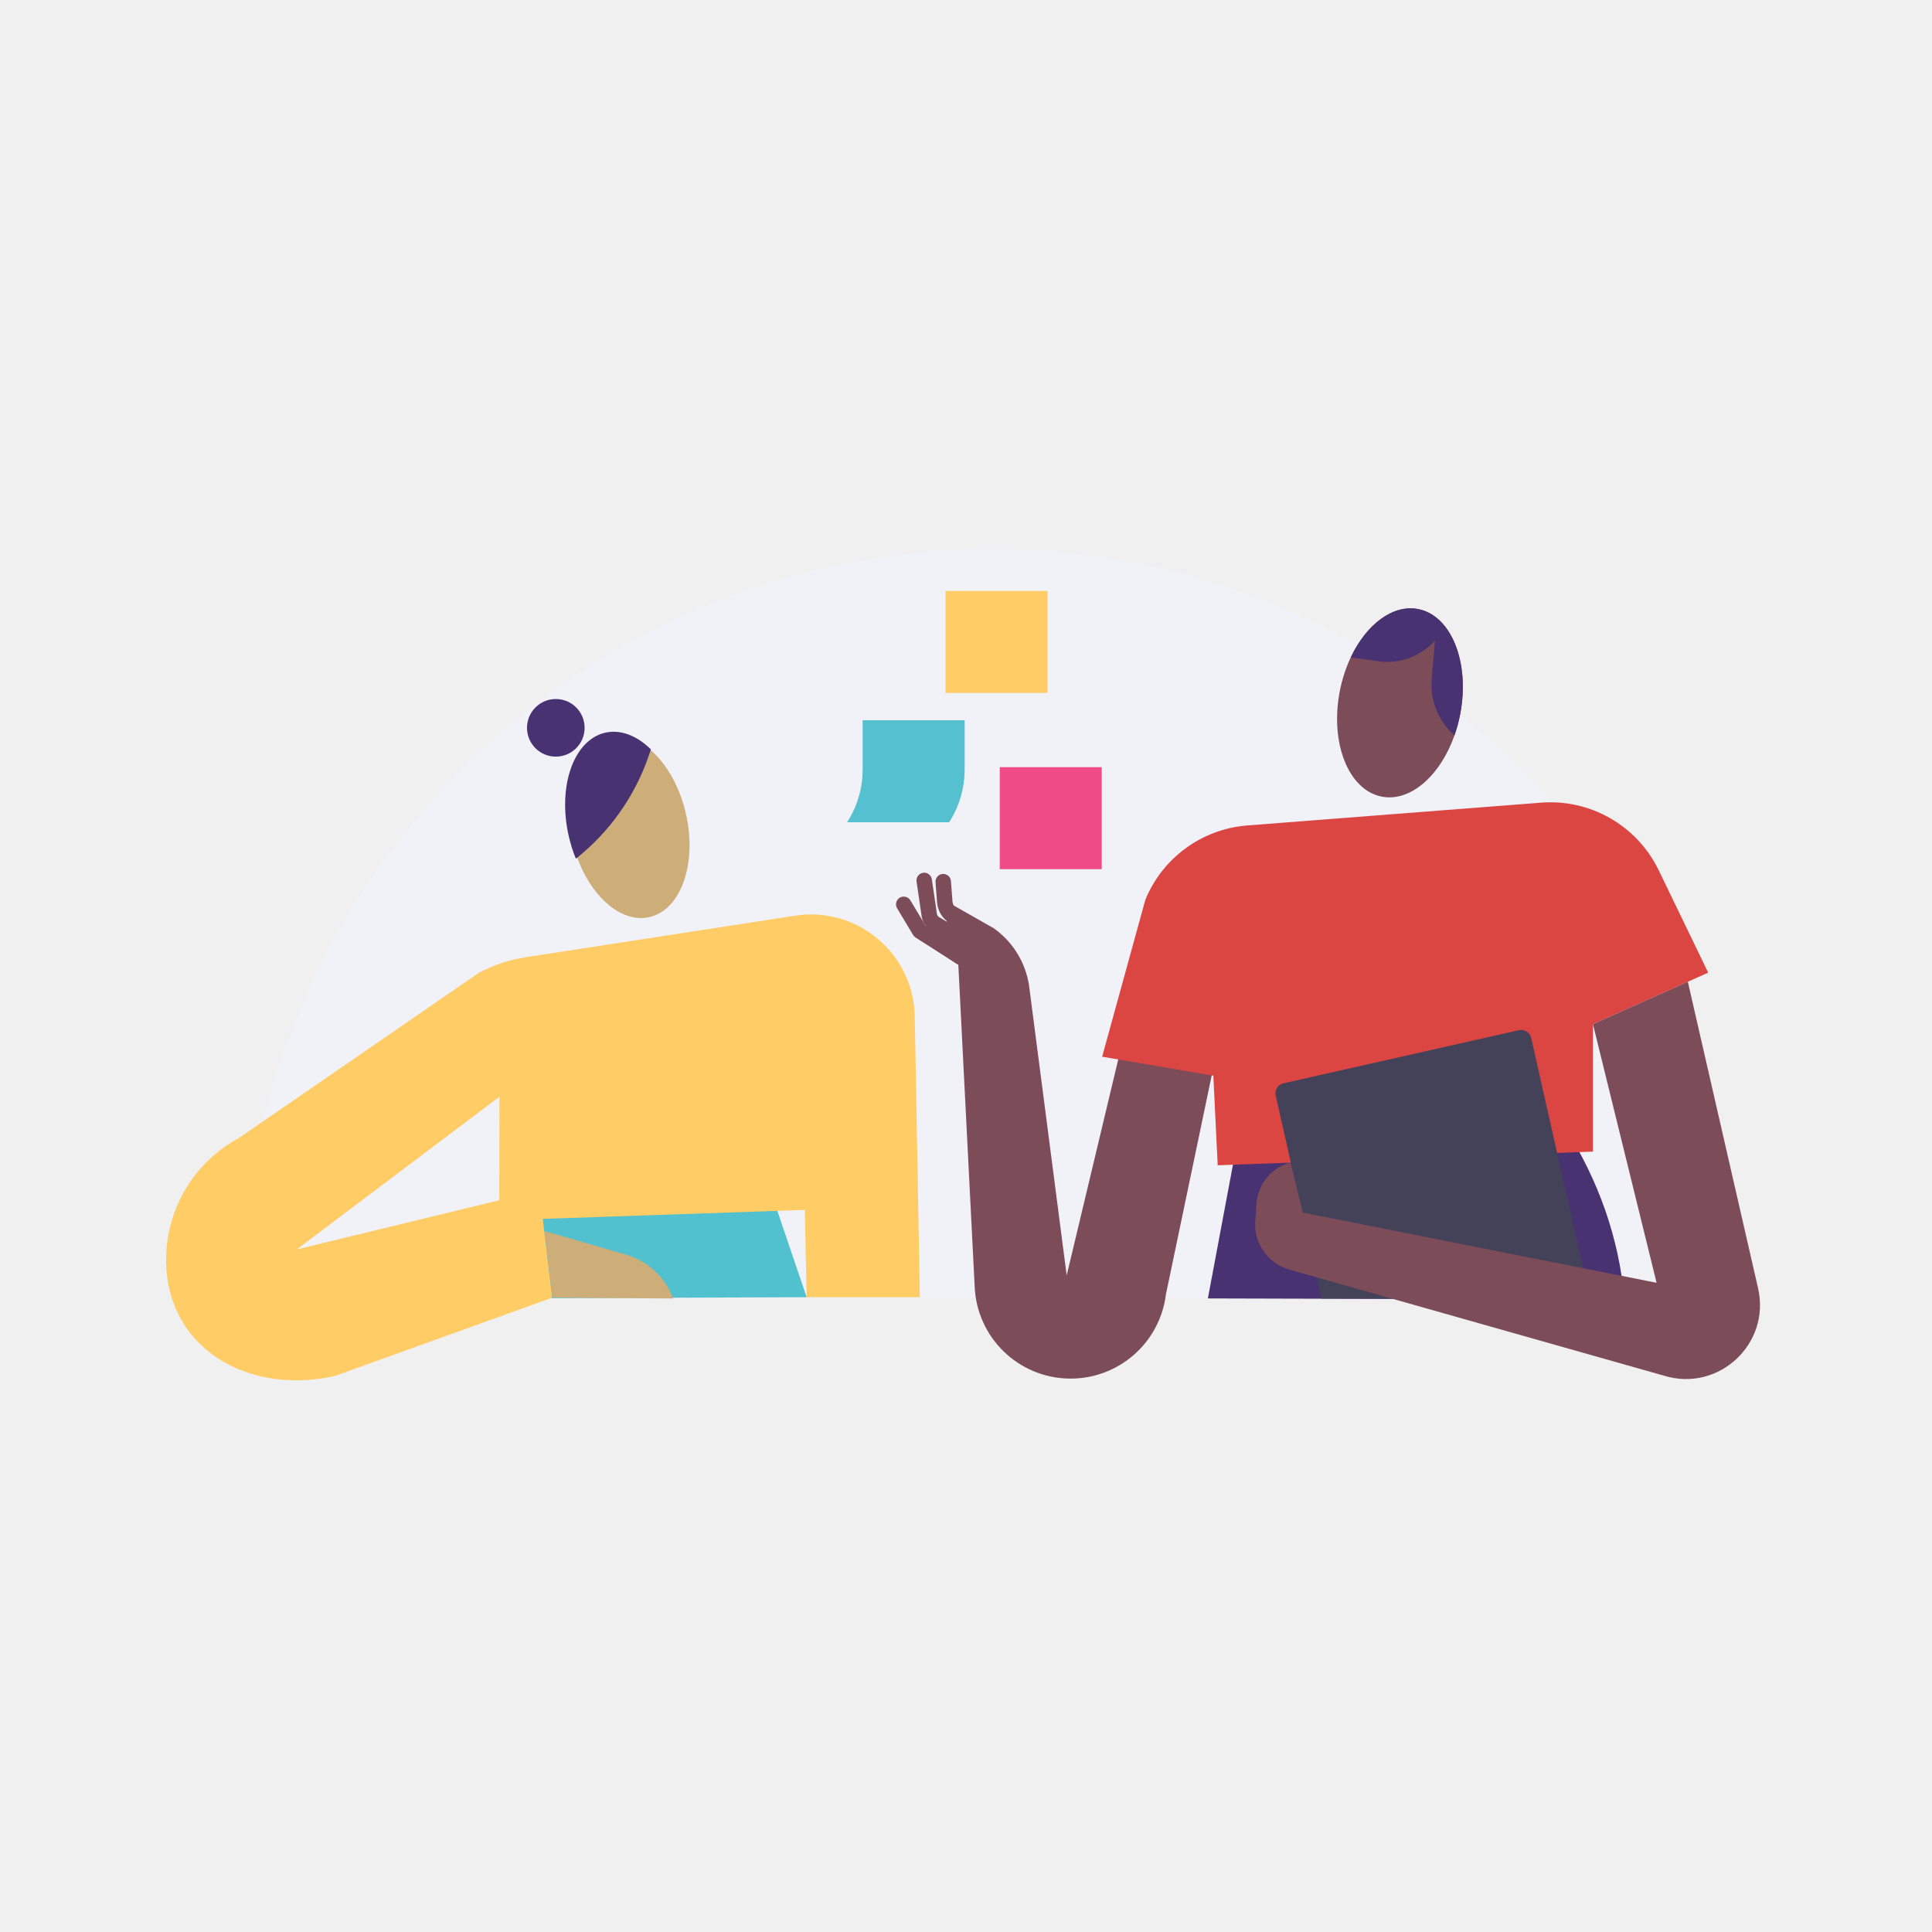
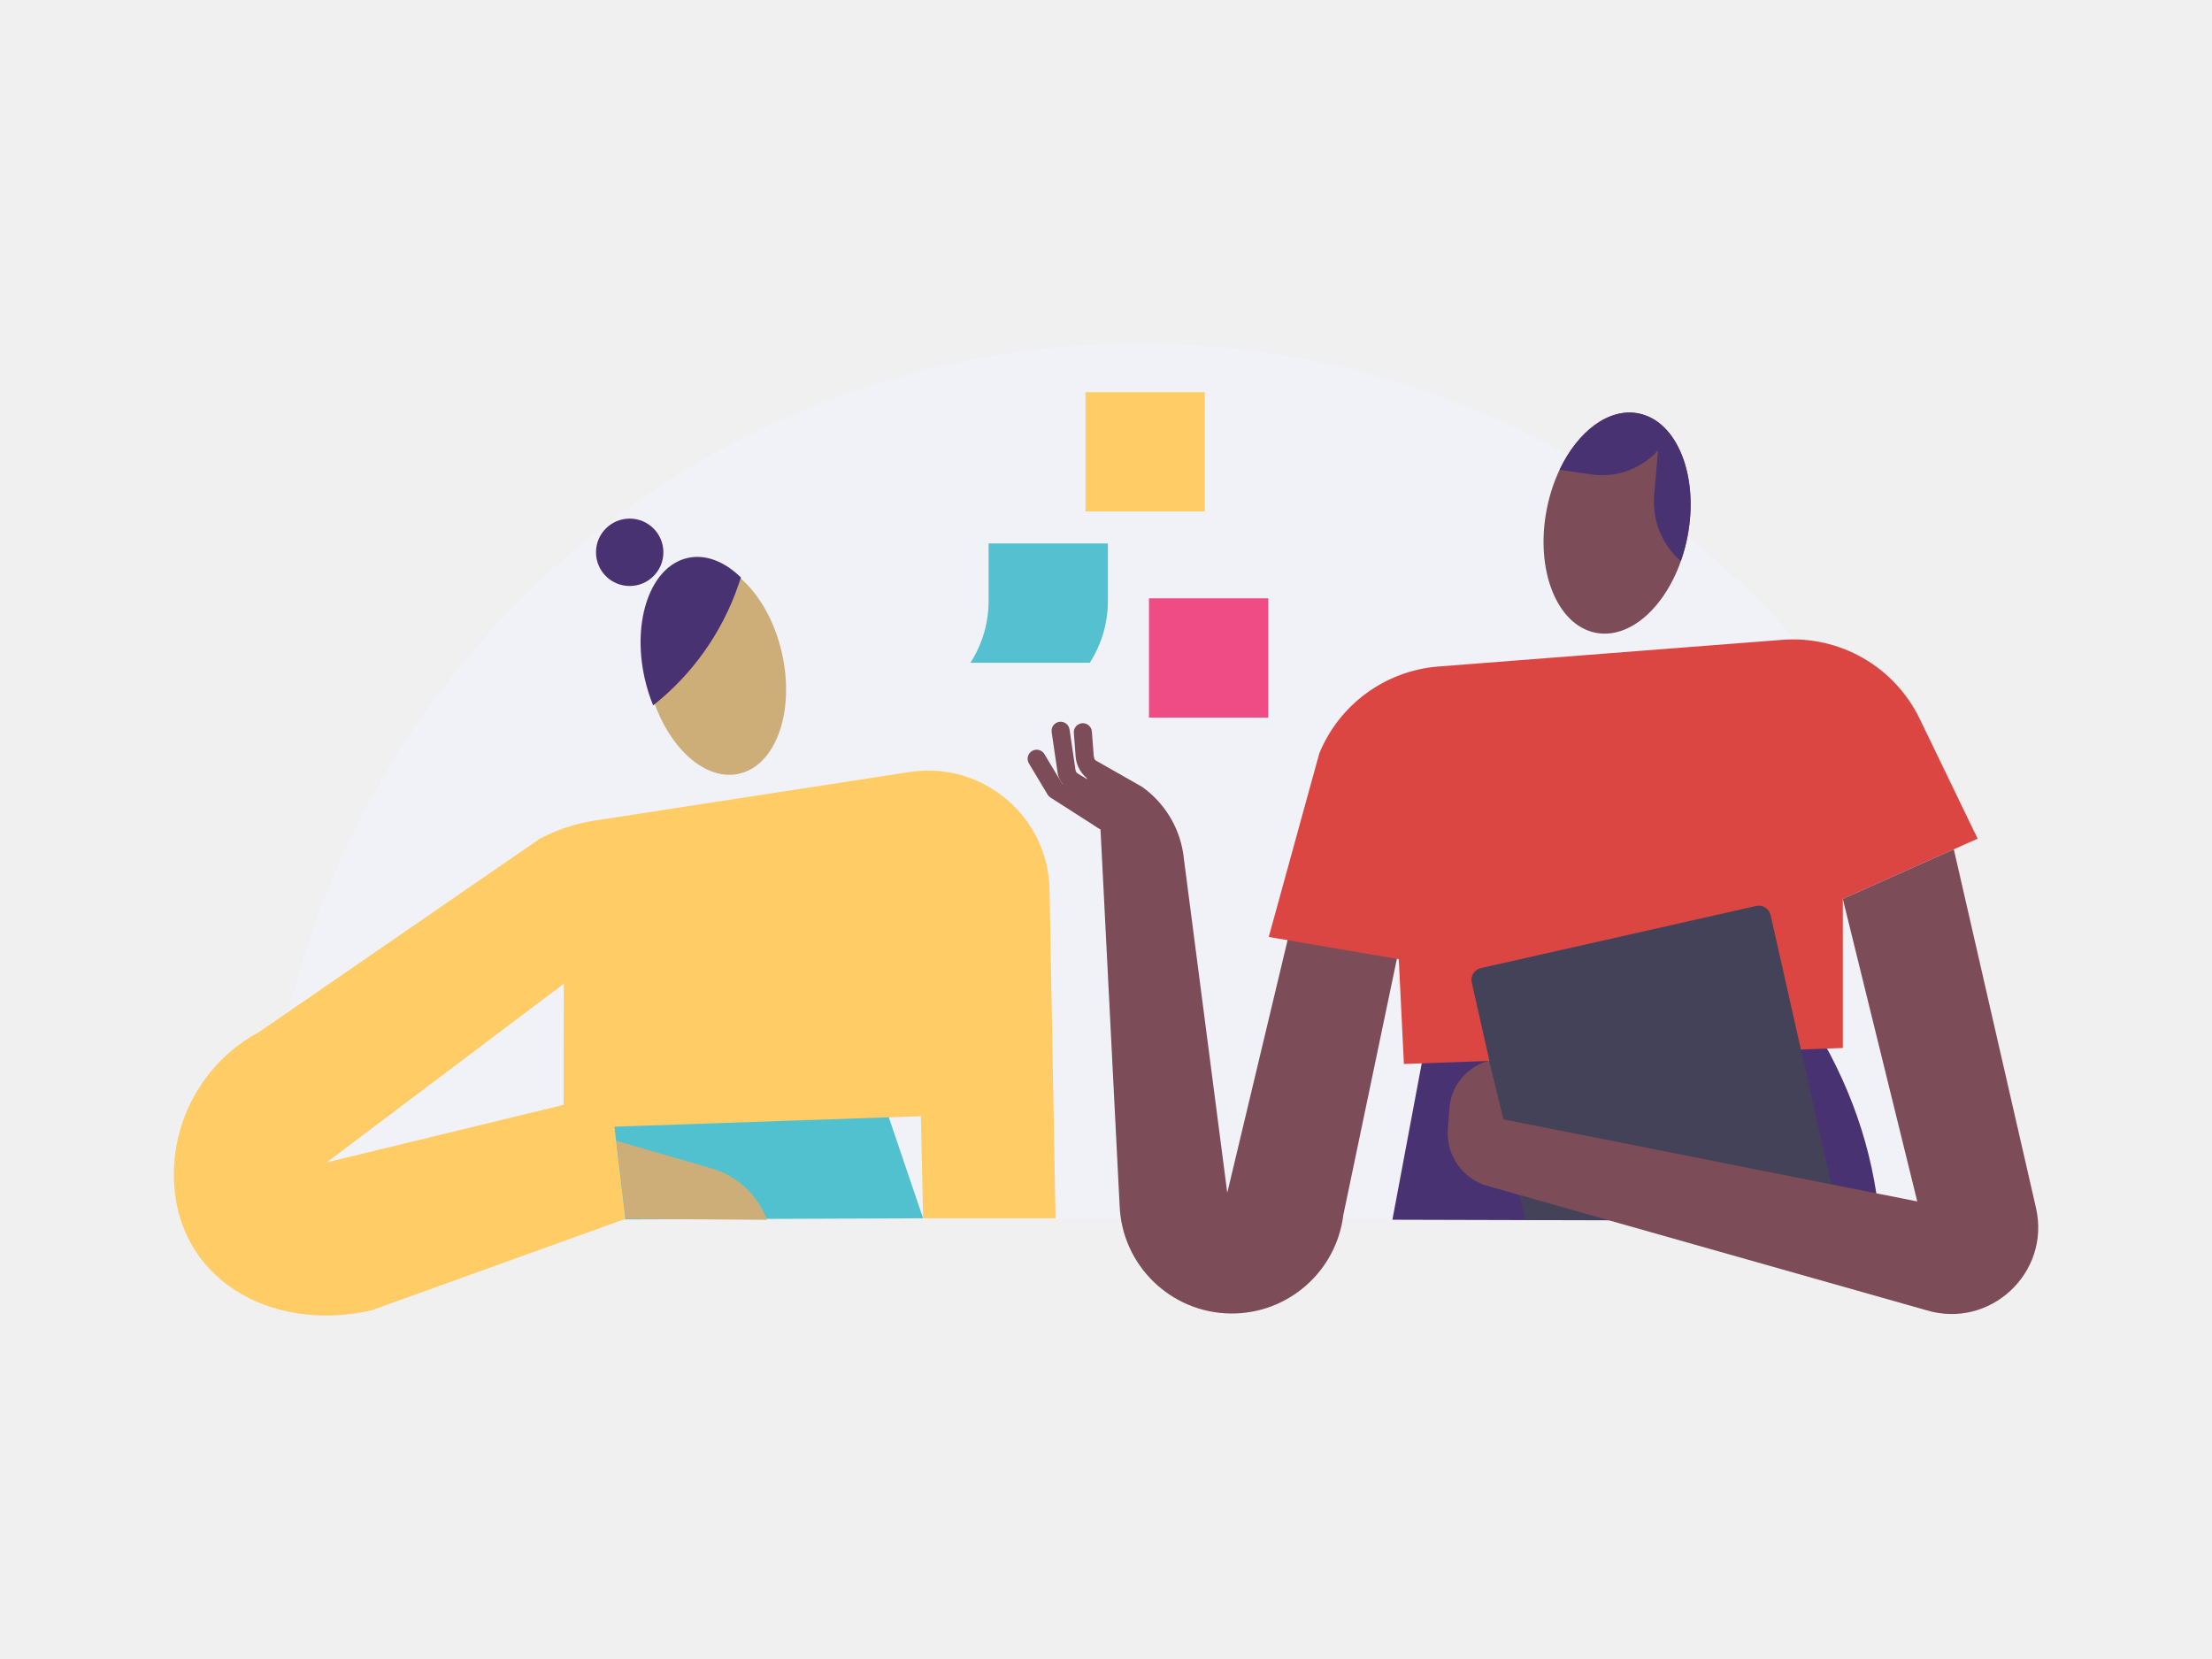
- <svg xmlns="http://www.w3.org/2000/svg" version="1.1" id="Layer_1" x="0px" y="0px" viewBox="0 0 2000 2000" style="enable-background:new 0 0 2000 2000;" xml:space="preserve">
-   <style type="text/css">
- 	.st0{fill:#F1F1F8;}
- 	.st1{fill:#54C0D0;}
- 	.st2{fill:#7C4C59;}
- 	.st3{fill:#EAB659;}
- 	.st4{fill:#FFCC65;}
- 	.st5{fill:#33235E;}
- 	.st6{fill:#493272;}
- 	.st7{fill:#444258;}
- 	.st8{fill:#62626E;}
- 	.st9{fill:#CDAE78;}
- 	.st10{fill:#F16259;}
- 	.st11{fill:none;}
- 	.st12{fill:#E5B155;}
- 	.st13{fill:#F8E6CD;}
- 	.st14{fill:none;stroke:#FFFFFF;stroke-miterlimit:10;}
- 	.st15{fill:#DB4643;}
- 	.st16{fill:#51C1D0;}
- 	.st17{fill:#EF4C86;}
- 	.st18{fill:#31AAB9;}
- 	.st19{fill:none;stroke:#61C08B;stroke-width:8;stroke-miterlimit:10;}
- 	.st20{fill:#61C08B;}
- </style>
-   <g>
-     <path class="st0" d="M1800.99,1343.37H251.5c0-427.89,346.86-774.75,774.74-774.75S1800.99,915.48,1800.99,1343.37z" />
-     <path class="st2" d="M1165.27,1064.63l-61.04,255.64l-39.02-300.47c-3.7-23.69-16.81-44.88-36.35-58.77l-43.5-24.75l-14.34,47.94   l21.04,14.53l16.9,332.7c1.99,52.97,45.2,95.06,98.21,95.67h0c50.56,0.57,93.5-36.9,99.77-87.08l61.22-292.85L1165.27,1064.63z" />
-     <path class="st6" d="M1620.01,1166.88L1620.01,1166.88c34.85,55.59,55.79,113.91,61.67,178.43l-431.29-1.18l26.22-139.83   L1620.01,1166.88z" />
-     <path class="st15" d="M1260.56,1206.3l388.46-14.16v-131.93l119.3-53.33l-51.25-106.02c-22.43-46.39-71.11-74.18-122.46-69.89   l-304.1,23.59c-46.61,3.9-87.11,33.59-104.84,76.87l-44.73,162.46l115.09,19.65L1260.56,1206.3z" />
-     <polygon class="st16" points="515.12,1245.42 460.34,1344.25 835.04,1342.86 788.02,1204.35  " />
-     <path class="st4" d="M571.67,1343.35l-224.75,80.95c-89.57,20.46-174.94-28.34-174.94-120.21v0c0-52.66,28.93-101.07,75.31-126.01   l248.07-170.82c15.23-8.19,31.75-13.72,48.84-16.36l278.92-43c65.12-10.04,123.87,40.34,123.87,106.23l5.26,288.73H835.04   l-1.94-90.36l-316.28,10.83l0.23-128.02l-209.81,158.07l251.11-60.98L571.67,1343.35z" />
-     <path class="st7" d="M1645.95,1344.25h-277.94l-47.39-210.07c-1.31-5.74,2.31-11.46,8.05-12.75l243.67-54.98   c5.74-1.31,11.44,2.31,12.75,8.05L1645.95,1344.25z" />
-     <path class="st2" d="M1747.25,1016.29l72.7,317.28c13.22,57.68-41.03,108-97.55,90.49l-387.46-109.73   c-22.38-6.16-37.25-27.32-35.49-50.46l1.41-18.51c1.53-20.08,15.67-36.96,35.16-41.99l0,0l12.63,51.93l366.24,72.63l-65.88-267.72   L1747.25,1016.29z" />
-     <path class="st2" d="M1511.51,739.69c-1.46,7.51-3.43,14.74-5.84,21.56c-14.74,41.84-45.74,69.16-75.31,63.42   c-34.39-6.69-53.83-55.56-43.41-109.18c2.47-12.7,6.38-24.51,11.39-35.06c16.11-34.06,43.5-55.02,69.76-49.92   C1502.49,637.2,1521.93,686.08,1511.51,739.69z" />
-     <path class="st9" d="M672.21,949.41c-27.3,6.17-56.89-18.01-72.63-56.33c-3.04-7.42-5.57-15.37-7.46-23.75   c-11.64-51.59,5.34-99.37,37.93-106.71c16.05-3.62,32.89,3.24,47.22,17.3c14.8,14.47,26.95,36.6,32.85,62.79   C721.78,894.27,704.79,942.05,672.21,949.41z" />
-     <path class="st9" d="M571.85,1343.32l124.99,0.9l0,0c-8.13-22-26.21-38.84-48.73-45.38l-84.55-24.57L571.85,1343.32z" />
-     <path class="st6" d="M673.84,775.76l-2.31,6.72c-14.43,42.02-40.63,78.95-75.39,106.44c-3.04-7.42-5.57-15.37-7.46-23.75   c-11.64-51.59,5.34-99.37,37.93-106.71C642.67,754.84,659.5,761.7,673.84,775.76z" />
-     <circle class="st6" cx="575.37" cy="753.44" r="29.82" />
-     <path class="st6" d="M1511.51,739.69c-1.46,7.51-3.43,14.74-5.84,21.56c-16.39-14.28-25.51-35.78-23.58-58.28l3.41-39.82   c-14.85,16.57-37.03,24.6-59.05,21.38l-28.11-4.1c16.11-34.06,43.5-55.02,69.76-49.92C1502.49,637.2,1521.93,686.08,1511.51,739.69   z" />
-     <g>
-       <path class="st2" d="M994.3,998.76c-1.48,0-2.97-0.41-4.3-1.26l-42.22-27c-1.04-0.67-1.92-1.57-2.55-2.63l-16.54-27.61    c-2.27-3.79-1.04-8.7,2.75-10.97c3.79-2.27,8.7-1.04,10.97,2.75l15.58,26l40.63,25.99c3.72,2.38,4.81,7.33,2.43,11.05    C999.53,997.45,996.94,998.76,994.3,998.76z" />
-     </g>
-     <g>
-       <path class="st2" d="M1005.07,986.54c-1.4,0-2.83-0.37-4.12-1.15l-37.21-22.38c-5.24-3.15-8.76-8.44-9.65-14.49l-5.27-35.95    c-0.64-4.37,2.38-8.43,6.75-9.08c4.37-0.64,8.43,2.38,9.08,6.75l5.27,35.95c0.19,1.3,0.94,2.43,2.07,3.1l37.21,22.38    c3.79,2.28,5.01,7.19,2.73,10.98C1010.44,985.16,1007.79,986.54,1005.07,986.54z" />
-     </g>
-     <g>
-       <path class="st2" d="M1020.98,978.38c-1.48,0-2.97-0.41-4.3-1.26l-33.95-21.71c-7.28-4.66-12.02-12.58-12.68-21.21l-1.59-20.9    c-0.33-4.41,2.96-8.25,7.37-8.58c4.39-0.32,8.25,2.96,8.58,7.37l1.59,20.9c0.28,3.63,2.28,6.98,5.35,8.94l33.95,21.71    c3.72,2.38,4.81,7.33,2.43,11.05C1026.2,977.08,1023.62,978.38,1020.98,978.38z" />
-     </g>
-     <polygon class="st4" points="978.77,611.73 1084.35,611.73 1084.35,692.34 1084.35,717.31 978.77,717.31 978.77,691.63  " />
-     <polygon class="st17" points="1034.95,794.17 1140.52,794.17 1140.52,874.78 1140.52,899.75 1034.95,899.75 1034.95,874.07  " />
-     <path class="st1" d="M893.01,745.62h105.58v50.93c0,19.38-5.57,38.35-16.05,54.65l0,0H876.96l0.69-1.1   c10.04-16.06,15.36-34.62,15.36-53.56V745.62z" />
-   </g>
+ <svg xmlns="http://www.w3.org/2000/svg" viewBox="0 0 2048 1536" fill="none">
+   <path d="M1865.18 1128.5H244.189C244.189 680.866 607.055 318 1054.68 318C1502.3 318 1865.18 680.866 1865.18 1128.5Z" fill="#F1F1F8" />
+   <path d="M1200.13 836.899L1136.27 1104.34L1095.45 790C1091.58 765.217 1077.86 743.049 1057.42 728.518L1011.91 702.626L996.912 752.778L1018.92 767.979L1036.6 1116.03C1038.68 1171.45 1083.89 1215.48 1139.34 1216.12C1192.24 1216.71 1237.16 1177.51 1243.72 1125.02L1307.76 818.654L1200.13 836.899Z" fill="#7C4C59" />
+   <path d="M1675.85 943.866C1712.31 1002.02 1734.21 1063.03 1740.37 1130.53L1289.17 1129.3L1316.6 983.013L1675.85 943.866Z" fill="#493272" />
+   <path d="M1299.81 985.106L1706.2 970.293V832.275L1831 776.484L1777.39 665.571C1753.92 617.041 1703 587.968 1649.28 592.456L1331.14 617.135C1282.38 621.215 1240.02 652.275 1221.47 697.552L1174.67 867.509L1295.07 888.066L1299.81 985.106Z" fill="#DB4643" />
+   <path d="M519.974 1026.03L462.666 1129.42L854.657 1127.97L805.467 983.066L519.974 1026.03Z" fill="#51C1D0" />
+   <path d="M579.134 1128.48L344.013 1213.17C250.309 1234.57 161 1183.52 161 1087.41C161 1032.32 191.265 981.675 239.785 955.584L499.302 776.882C515.235 768.314 532.518 762.529 550.396 759.767L842.187 714.783C910.312 704.279 971.773 756.984 971.773 825.915L977.276 1127.97H854.657L852.628 1033.44L521.753 1044.77L521.993 910.841L302.502 1076.2L565.199 1012.41L579.134 1128.48Z" fill="#FFCC65" />
+   <path d="M1702.99 1129.42H1412.22L1362.64 909.657C1361.27 903.653 1365.06 897.669 1371.07 896.319L1625.98 838.802C1631.98 837.431 1637.95 841.219 1639.32 847.223L1702.99 1129.42Z" fill="#444258" />
+   <path d="M1808.96 786.328L1885.02 1118.25C1898.85 1178.59 1842.09 1231.23 1782.96 1212.91L1377.62 1098.12C1354.21 1091.68 1338.66 1069.54 1340.5 1045.33L1341.97 1025.97C1343.57 1004.96 1358.37 987.303 1378.75 982.041L1391.97 1036.37L1775.11 1112.35L1706.19 832.275L1808.96 786.328Z" fill="#7C4C59" />
+   <path d="M1562.34 496.964C1560.82 504.82 1558.75 512.384 1556.23 519.519C1540.81 563.289 1508.38 591.87 1477.45 585.865C1441.47 578.866 1421.13 527.741 1432.04 471.647C1434.62 458.361 1438.71 446.006 1443.95 434.969C1460.8 399.337 1489.46 377.41 1516.93 382.746C1552.91 389.744 1573.24 440.88 1562.34 496.964Z" fill="#7C4C59" />
+   <path d="M684.313 716.362C655.754 722.817 624.798 697.521 608.332 657.433C605.152 649.67 602.505 641.354 600.528 632.587C588.35 578.616 606.114 528.631 640.208 520.953C656.998 517.166 674.616 524.342 689.607 539.051C705.09 554.189 717.8 577.34 723.973 604.738C736.171 658.678 718.397 708.662 684.313 716.362Z" fill="#CDAE78" />
+   <path d="M579.322 1128.45L710.08 1129.39C701.575 1106.38 682.66 1088.76 659.101 1081.92L570.65 1056.21L579.322 1128.45Z" fill="#CDAE78" />
+   <path d="M686.018 534.698L683.602 541.728C668.506 585.687 641.097 624.322 604.733 653.08C601.553 645.318 598.906 637.001 596.929 628.234C584.752 574.264 602.515 524.279 636.609 516.6C653.41 512.813 671.017 519.99 686.018 534.698Z" fill="#493272" />
+   <path d="M583.005 542.544C600.234 542.544 614.201 528.578 614.201 511.348C614.201 494.119 600.234 480.152 583.005 480.152C565.776 480.152 551.809 494.119 551.809 511.348C551.809 528.578 565.776 542.544 583.005 542.544Z" fill="#493272" />
+   <path d="M1562.34 496.964C1560.82 504.82 1558.75 512.384 1556.23 519.519C1539.09 504.58 1529.55 482.087 1531.56 458.549L1535.13 416.892C1519.6 434.226 1496.39 442.627 1473.36 439.258L1443.95 434.969C1460.8 399.337 1489.46 377.41 1516.93 382.746C1552.91 389.744 1573.24 440.88 1562.34 496.964Z" fill="#493272" />
+   <path d="M1021.27 767.989C1019.72 767.989 1018.16 767.56 1016.77 766.671L972.6 738.425C971.512 737.724 970.591 736.782 969.932 735.673L952.629 706.789C950.254 702.825 951.541 697.688 955.505 695.313C959.47 692.938 964.607 694.225 966.982 698.19L983.281 725.39L1025.79 752.579C1029.68 755.069 1030.82 760.247 1028.33 764.139C1026.74 766.618 1024.03 767.989 1021.27 767.989Z" fill="#7C4C59" />
+   <path d="M1032.53 755.204C1031.07 755.204 1029.57 754.817 1028.22 754.001L989.296 730.588C983.814 727.293 980.131 721.759 979.2 715.43L973.687 677.821C973.018 673.249 976.177 669.002 980.749 668.322C985.32 667.652 989.568 670.812 990.248 675.383L995.761 712.992C995.96 714.352 996.744 715.534 997.926 716.235L1036.85 739.648C1040.82 742.033 1042.09 747.17 1039.71 751.135C1038.15 753.761 1035.38 755.204 1032.53 755.204Z" fill="#7C4C59" />
+   <path d="M1049.18 746.669C1047.63 746.669 1046.07 746.24 1044.68 745.35L1009.16 722.639C1001.55 717.764 996.587 709.478 995.897 700.45L994.233 678.585C993.888 673.972 997.33 669.955 1001.94 669.609C1006.54 669.275 1010.57 672.706 1010.92 677.32L1012.58 699.184C1012.88 702.982 1014.97 706.486 1018.18 708.537L1053.7 731.248C1057.59 733.738 1058.73 738.917 1056.24 742.808C1054.64 745.309 1051.94 746.669 1049.18 746.669Z" fill="#7C4C59" />
+   <path d="M1005.02 363.1H1115.47V447.429V473.552H1005.02V446.687V363.1Z" fill="#FFCC65" />
+   <path d="M1063.79 553.958H1174.23V638.288V664.41H1063.79V637.545V553.958Z" fill="#EF4C86" />
+   <path d="M915.302 503.168H1025.75V556.448C1025.75 576.722 1019.93 596.568 1008.96 613.62H898.511L899.233 612.469C909.737 595.668 915.302 576.252 915.302 556.438V503.168V503.168Z" fill="#54C0D0" />
</svg>
